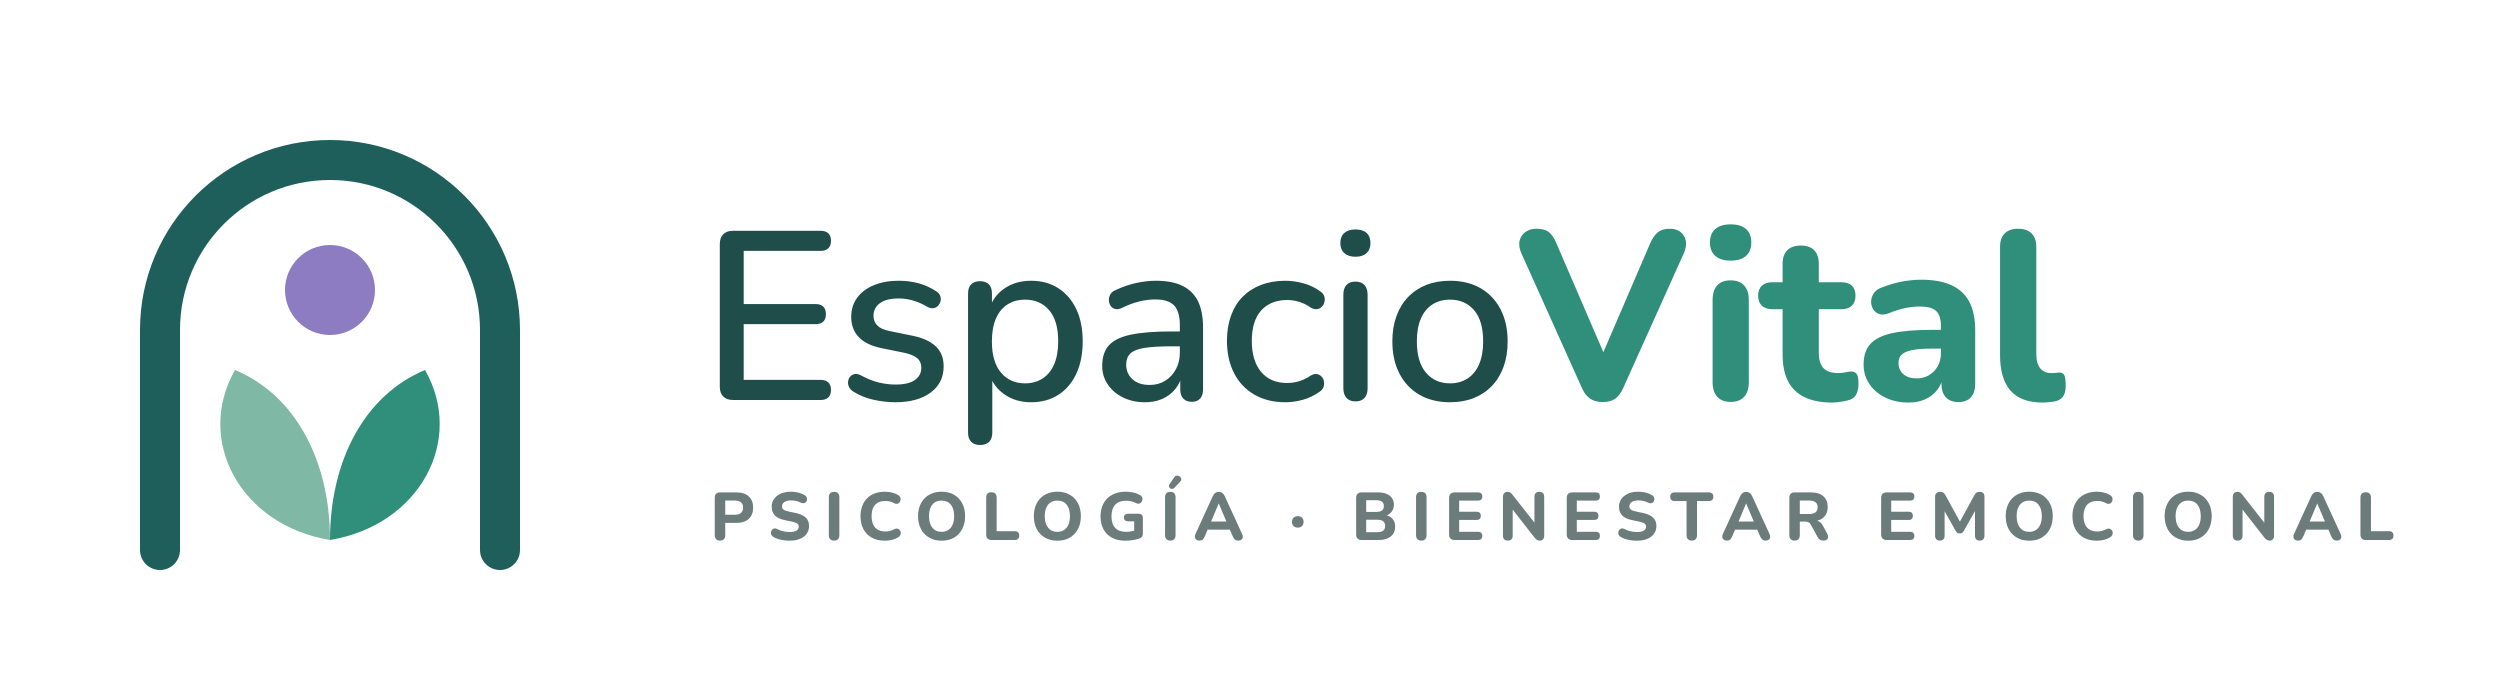
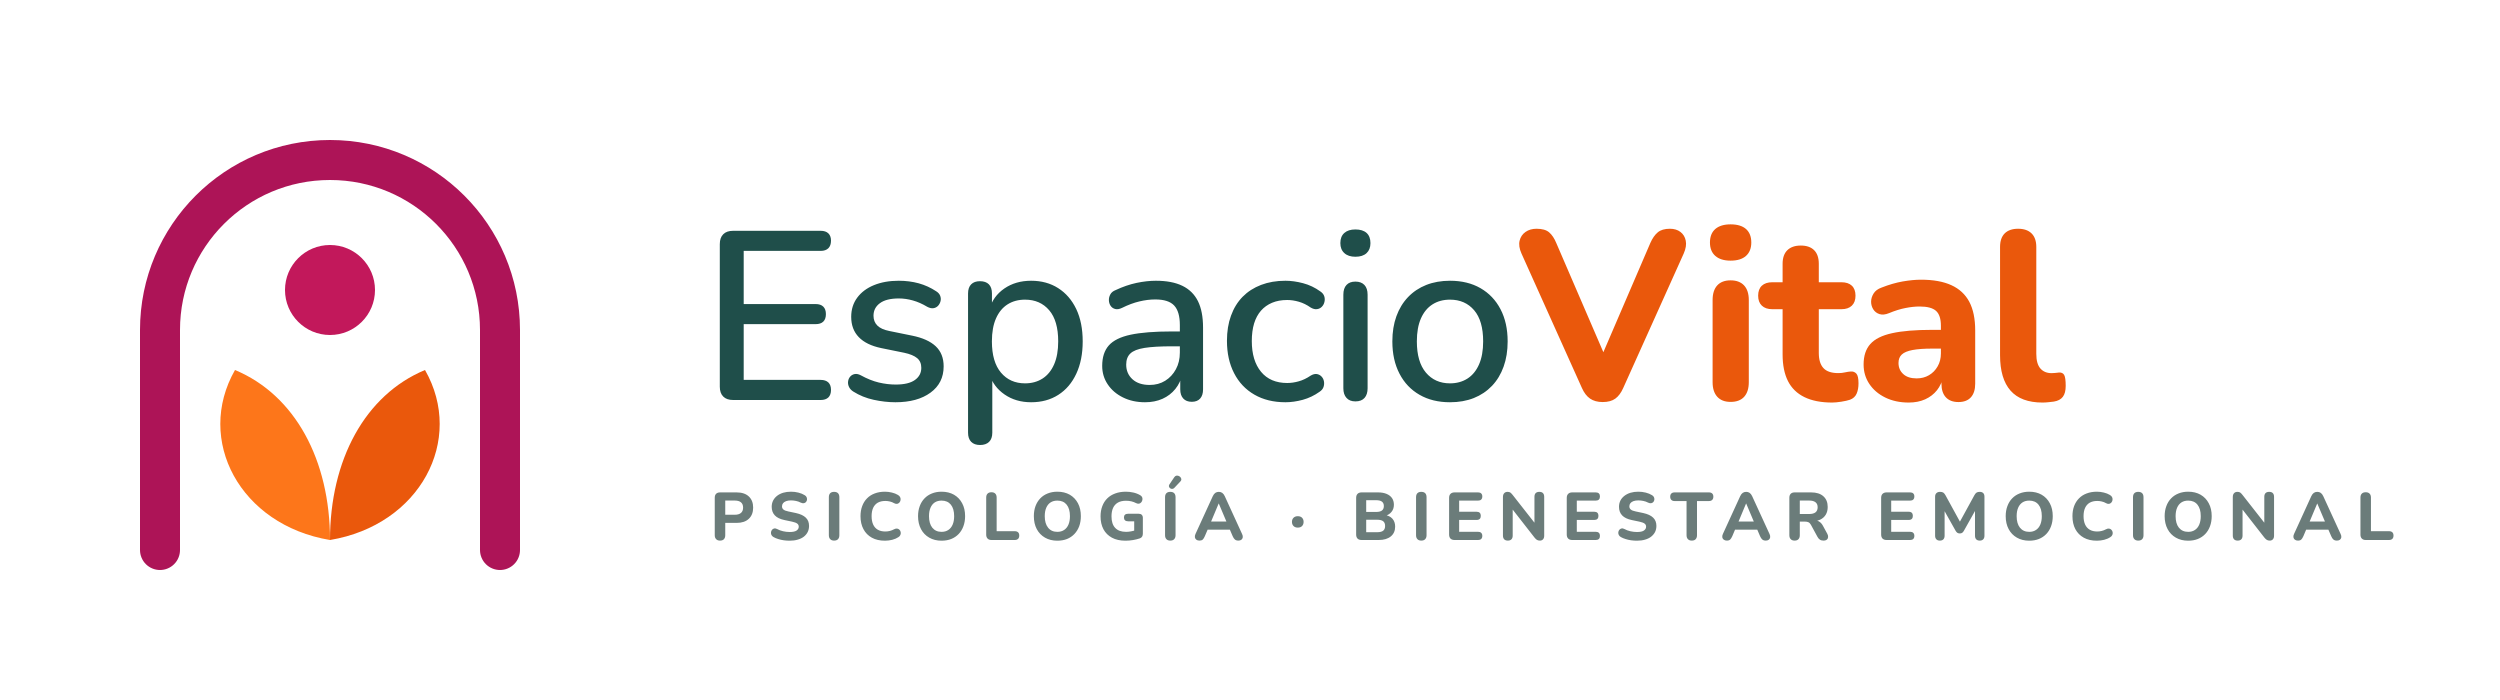
<svg xmlns="http://www.w3.org/2000/svg" viewBox="0 0 500 140" role="img" aria-label="EspacioVital, psicología y bienestar emocional">
  <g transform="translate(6 8)">
-     <path d="M26 102 V58 A34 34 0 0 1 94 58 V102" fill="none" stroke="#1F5F5B" stroke-width="8" stroke-linecap="round" />
-     <circle cx="60" cy="50" r="9" fill="#8E7CC3" />
-     <path d="M60 100 C42 97 33 80 41 66 C53 71 60 84 60 100 Z" fill="#7FB8A4" />
-     <path d="M60 100 C78 97 87 80 79 66 C67 71 60 84 60 100 Z" fill="#2F8F7A" />
+     <path d="M26 102 V58 A34 34 0 0 1 94 58 V102" fill="none" stroke="#ad1457" stroke-width="8" stroke-linecap="round" />
+     <circle cx="60" cy="50" r="9" fill="#c2185b" />
+     <path d="M60 100 C42 97 33 80 41 66 C53 71 60 84 60 100 Z" fill="#fd761a" />
+     <path d="M60 100 C78 97 87 80 79 66 C67 71 60 84 60 100 Z" fill="#ea580c" />
  </g>
  <path fill="#1F4E4A" d="M146.63 80Q145.33 80 144.65 79.31Q143.96 78.63 143.96 77.33V48.83Q143.96 47.53 144.65 46.85Q145.33 46.16 146.63 46.16H164.14Q165.13 46.16 165.67 46.67Q166.2 47.19 166.2 48.13Q166.2 49.12 165.67 49.65Q165.13 50.18 164.14 50.18H148.74V60.81H163.11Q164.14 60.81 164.66 61.33Q165.18 61.84 165.18 62.82Q165.18 63.81 164.66 64.32Q164.14 64.83 163.11 64.83H148.74V75.98H164.14Q165.13 75.98 165.67 76.49Q166.2 77 166.2 77.98Q166.2 78.97 165.67 79.49Q165.13 80 164.14 80Z M179.08 80.45Q176.98 80.45 174.74 79.96Q172.51 79.48 170.64 78.3Q170.03 77.9 169.79 77.36Q169.54 76.81 169.62 76.27Q169.69 75.72 170.04 75.32Q170.39 74.92 170.94 74.81Q171.49 74.71 172.14 75.05Q174.03 76.09 175.75 76.5Q177.47 76.91 179.16 76.91Q181.7 76.91 182.98 76Q184.26 75.09 184.26 73.57Q184.26 72.31 183.42 71.62Q182.58 70.92 180.83 70.55L176.26 69.62Q173.27 69 171.76 67.43Q170.24 65.86 170.24 63.37Q170.24 61.16 171.44 59.54Q172.64 57.91 174.79 57.03Q176.95 56.15 179.75 56.15Q181.86 56.15 183.74 56.66Q185.61 57.18 187.23 58.25Q187.82 58.61 188.03 59.14Q188.24 59.68 188.11 60.22Q187.98 60.76 187.61 61.16Q187.23 61.56 186.68 61.64Q186.13 61.72 185.45 61.36Q184 60.49 182.57 60.09Q181.14 59.69 179.77 59.69Q177.25 59.69 175.98 60.64Q174.7 61.58 174.7 63.15Q174.7 64.34 175.47 65.11Q176.24 65.88 177.87 66.2L182.43 67.13Q185.55 67.76 187.14 69.25Q188.73 70.75 188.73 73.27Q188.73 76.61 186.1 78.53Q183.48 80.45 179.08 80.45Z M196.02 89Q194.86 89 194.24 88.37Q193.61 87.74 193.61 86.54V58.7Q193.61 57.49 194.24 56.86Q194.86 56.24 195.99 56.24Q197.15 56.24 197.77 56.86Q198.39 57.49 198.39 58.7V62.88L197.87 61.86Q198.61 59.26 200.87 57.7Q203.13 56.15 206.22 56.15Q209.32 56.15 211.64 57.63Q213.96 59.11 215.25 61.81Q216.54 64.52 216.54 68.28Q216.54 72 215.26 74.74Q213.98 77.49 211.66 78.97Q209.35 80.45 206.22 80.45Q203.17 80.45 200.92 78.9Q198.68 77.36 197.9 74.84H198.46V86.54Q198.46 87.74 197.82 88.37Q197.18 89 196.02 89ZM205.01 76.67Q207.01 76.67 208.51 75.71Q210 74.75 210.82 72.88Q211.64 71.01 211.64 68.28Q211.64 64.16 209.84 62.05Q208.03 59.93 205.01 59.93Q203.01 59.93 201.52 60.87Q200.02 61.82 199.2 63.68Q198.38 65.54 198.38 68.28Q198.38 72.37 200.19 74.52Q202 76.67 205.01 76.67Z M229 80.45Q226.54 80.45 224.6 79.49Q222.65 78.53 221.55 76.88Q220.44 75.24 220.44 73.18Q220.44 70.59 221.76 69.09Q223.09 67.59 226.13 66.94Q229.18 66.29 234.36 66.29H236.64V69.26H234.42Q230.93 69.26 228.91 69.58Q226.9 69.9 226.07 70.7Q225.24 71.49 225.24 72.92Q225.24 74.71 226.49 75.85Q227.74 76.99 229.93 76.99Q231.69 76.99 233.04 76.15Q234.39 75.31 235.18 73.85Q235.97 72.4 235.97 70.52V65.02Q235.97 62.31 234.83 61.1Q233.69 59.89 231.06 59.89Q229.51 59.89 227.86 60.29Q226.21 60.68 224.4 61.58Q223.62 61.95 223.04 61.8Q222.45 61.65 222.12 61.16Q221.8 60.67 221.78 60.07Q221.75 59.47 222.06 58.89Q222.37 58.31 223.12 58.02Q225.25 57.02 227.31 56.58Q229.38 56.15 231.17 56.15Q234.39 56.15 236.47 57.16Q238.56 58.17 239.59 60.23Q240.61 62.29 240.61 65.53V77.87Q240.61 79.06 240.03 79.71Q239.45 80.36 238.36 80.36Q237.26 80.36 236.66 79.71Q236.05 79.06 236.05 77.87V74.77H236.48Q236.1 76.52 235.07 77.79Q234.04 79.07 232.5 79.76Q230.96 80.45 229 80.45Z M257.09 80.45Q253.51 80.45 250.88 78.93Q248.24 77.41 246.82 74.64Q245.39 71.87 245.39 68.16Q245.39 65.35 246.2 63.14Q247 60.92 248.52 59.36Q250.05 57.81 252.22 56.98Q254.39 56.15 257.09 56.15Q258.75 56.15 260.61 56.64Q262.47 57.13 264.06 58.28Q264.67 58.69 264.85 59.25Q265.03 59.81 264.89 60.38Q264.76 60.96 264.36 61.36Q263.97 61.76 263.39 61.83Q262.82 61.91 262.14 61.51Q260.99 60.7 259.78 60.35Q258.57 60 257.45 60Q255.73 60 254.42 60.55Q253.11 61.1 252.2 62.13Q251.29 63.17 250.82 64.69Q250.36 66.22 250.36 68.21Q250.36 72.12 252.21 74.36Q254.06 76.6 257.45 76.6Q258.57 76.6 259.76 76.26Q260.95 75.93 262.14 75.12Q262.82 74.72 263.38 74.81Q263.93 74.91 264.31 75.31Q264.69 75.71 264.79 76.28Q264.89 76.85 264.7 77.41Q264.5 77.97 263.92 78.35Q262.37 79.46 260.56 79.96Q258.75 80.45 257.09 80.45Z M271.08 80.28Q269.92 80.28 269.3 79.58Q268.67 78.89 268.67 77.65V58.94Q268.67 57.66 269.3 56.99Q269.92 56.32 271.08 56.32Q272.24 56.32 272.88 56.99Q273.52 57.66 273.52 58.94V77.65Q273.52 78.89 272.91 79.58Q272.29 80.28 271.08 80.28ZM271.08 51.35Q269.66 51.35 268.87 50.62Q268.07 49.9 268.07 48.62Q268.07 47.29 268.87 46.59Q269.66 45.89 271.08 45.89Q272.54 45.89 273.32 46.59Q274.09 47.29 274.09 48.62Q274.09 49.9 273.32 50.62Q272.54 51.35 271.08 51.35Z M290 80.45Q286.49 80.45 283.91 78.96Q281.32 77.48 279.9 74.74Q278.47 72 278.47 68.28Q278.47 65.48 279.28 63.25Q280.08 61.03 281.6 59.43Q283.13 57.83 285.25 56.99Q287.38 56.15 290 56.15Q293.51 56.15 296.09 57.63Q298.68 59.12 300.1 61.84Q301.53 64.57 301.53 68.28Q301.53 71.09 300.72 73.33Q299.92 75.57 298.4 77.17Q296.87 78.77 294.76 79.61Q292.64 80.45 290 80.45ZM290 76.67Q292 76.67 293.5 75.71Q294.99 74.75 295.81 72.88Q296.63 71.01 296.63 68.28Q296.63 64.16 294.83 62.05Q293.02 59.93 290 59.93Q288 59.93 286.51 60.87Q285.01 61.82 284.19 63.68Q283.37 65.54 283.37 68.28Q283.37 72.37 285.18 74.52Q286.99 76.67 290 76.67Z" />
-   <path fill="#2F8F7A" d="M320.54 80.41Q319.01 80.41 318.01 79.72Q317.02 79.03 316.39 77.61L304.3 50.71Q303.65 49.26 303.92 48.14Q304.19 47.03 305.1 46.39Q306.01 45.75 307.31 45.75Q308.99 45.75 309.83 46.47Q310.68 47.2 311.27 48.64L321.86 73.19H319.49L330.07 48.59Q330.69 47.19 331.55 46.47Q332.41 45.75 333.98 45.75Q335.25 45.75 336.09 46.39Q336.93 47.03 337.15 48.14Q337.38 49.26 336.74 50.71L324.64 77.61Q324.01 79.03 323.07 79.72Q322.13 80.41 320.54 80.41Z M346.12 80.38Q344.38 80.38 343.45 79.35Q342.52 78.32 342.52 76.44V60.01Q342.52 58.1 343.45 57.08Q344.38 56.07 346.12 56.07Q347.86 56.07 348.81 57.08Q349.76 58.1 349.76 60.01V76.44Q349.76 78.32 348.84 79.35Q347.91 80.38 346.12 80.38ZM346.12 52.13Q344.14 52.13 343.06 51.18Q341.99 50.23 341.99 48.5Q341.99 46.74 343.06 45.8Q344.14 44.87 346.12 44.87Q348.14 44.87 349.2 45.8Q350.26 46.74 350.26 48.5Q350.26 50.23 349.2 51.18Q348.14 52.13 346.12 52.13Z M366.44 80.51Q363.1 80.51 360.88 79.42Q358.67 78.34 357.59 76.21Q356.52 74.08 356.52 70.89V61.84H354.46Q353.11 61.84 352.37 61.13Q351.63 60.43 351.63 59.14Q351.63 57.83 352.37 57.14Q353.11 56.45 354.46 56.45H356.52V52.76Q356.52 50.97 357.47 50.04Q358.42 49.11 360.16 49.11Q361.9 49.11 362.83 50.04Q363.76 50.97 363.76 52.76V56.45H368.28Q369.64 56.45 370.37 57.14Q371.1 57.83 371.1 59.14Q371.1 60.43 370.37 61.13Q369.64 61.84 368.28 61.84H363.76V70.58Q363.76 72.62 364.69 73.62Q365.61 74.62 367.66 74.62Q368.4 74.62 369.02 74.47Q369.65 74.33 370.16 74.3Q370.82 74.25 371.26 74.71Q371.7 75.17 371.7 76.67Q371.7 77.86 371.33 78.72Q370.95 79.59 369.99 79.95Q369.33 80.17 368.26 80.34Q367.18 80.51 366.44 80.51Z M381.74 80.51Q379.11 80.51 377.06 79.51Q375.02 78.51 373.87 76.79Q372.72 75.08 372.72 72.9Q372.72 70.31 374.06 68.81Q375.4 67.3 378.41 66.64Q381.42 65.97 386.44 65.97H388.96V69.72H386.45Q384.02 69.72 382.52 70Q381.02 70.28 380.36 70.9Q379.7 71.52 379.7 72.59Q379.7 73.95 380.65 74.81Q381.59 75.68 383.33 75.68Q384.72 75.68 385.8 75.04Q386.89 74.4 387.53 73.27Q388.18 72.15 388.18 70.68V65.15Q388.18 63.06 387.21 62.18Q386.24 61.3 383.91 61.3Q382.63 61.3 381.11 61.6Q379.59 61.89 377.8 62.63Q376.71 63.08 375.9 62.82Q375.09 62.56 374.65 61.86Q374.22 61.17 374.22 60.33Q374.23 59.49 374.72 58.7Q375.21 57.91 376.3 57.52Q378.54 56.64 380.54 56.29Q382.55 55.94 384.2 55.94Q387.89 55.94 390.28 57.04Q392.67 58.13 393.86 60.36Q395.04 62.6 395.04 66.09V76.73Q395.04 78.51 394.18 79.46Q393.32 80.41 391.69 80.41Q390.06 80.41 389.17 79.46Q388.29 78.51 388.29 76.73V74.95L388.63 75.26Q388.33 76.87 387.4 78.04Q386.47 79.21 385.04 79.86Q383.6 80.51 381.74 80.51Z M408.51 80.51Q404.21 80.51 402.11 78.13Q400.01 75.75 400.01 71.05V49.4Q400.01 47.61 400.94 46.68Q401.88 45.75 403.62 45.75Q405.36 45.75 406.31 46.68Q407.26 47.61 407.26 49.4V70.78Q407.26 72.76 408.08 73.7Q408.9 74.63 410.31 74.63Q410.68 74.63 411.03 74.59Q411.39 74.54 411.75 74.51Q412.51 74.44 412.83 74.98Q413.14 75.52 413.14 77.18Q413.14 78.61 412.57 79.36Q412 80.12 410.76 80.32Q410.33 80.37 409.7 80.44Q409.08 80.51 408.51 80.51Z" />
+   <path fill="#ea580c" d="M320.54 80.41Q319.01 80.41 318.01 79.72Q317.02 79.03 316.39 77.61L304.3 50.71Q303.65 49.26 303.92 48.14Q304.19 47.03 305.1 46.39Q306.01 45.75 307.31 45.75Q308.99 45.75 309.83 46.47Q310.68 47.2 311.27 48.64L321.86 73.19H319.49L330.07 48.59Q330.69 47.19 331.55 46.47Q332.41 45.75 333.98 45.75Q335.25 45.75 336.09 46.39Q336.93 47.03 337.15 48.14Q337.38 49.26 336.74 50.71L324.64 77.61Q324.01 79.03 323.07 79.72Q322.13 80.41 320.54 80.41Z M346.12 80.38Q344.38 80.38 343.45 79.35Q342.52 78.32 342.52 76.44V60.01Q342.52 58.1 343.45 57.08Q344.38 56.07 346.12 56.07Q347.86 56.07 348.81 57.08Q349.76 58.1 349.76 60.01V76.44Q349.76 78.32 348.84 79.35Q347.91 80.38 346.12 80.38ZM346.12 52.13Q344.14 52.13 343.06 51.18Q341.99 50.23 341.99 48.5Q341.99 46.74 343.06 45.8Q344.14 44.87 346.12 44.87Q348.14 44.87 349.2 45.8Q350.26 46.74 350.26 48.5Q350.26 50.23 349.2 51.18Q348.14 52.13 346.12 52.13Z M366.44 80.51Q363.1 80.51 360.88 79.42Q358.67 78.34 357.59 76.21Q356.52 74.08 356.52 70.89V61.84H354.46Q353.11 61.84 352.37 61.13Q351.63 60.43 351.63 59.14Q351.63 57.83 352.37 57.14Q353.11 56.45 354.46 56.45H356.52V52.76Q356.52 50.97 357.47 50.04Q358.42 49.11 360.16 49.11Q361.9 49.11 362.83 50.04Q363.76 50.97 363.76 52.76V56.45H368.28Q369.64 56.45 370.37 57.14Q371.1 57.83 371.1 59.14Q371.1 60.43 370.37 61.13Q369.64 61.84 368.28 61.84H363.76V70.58Q363.76 72.62 364.69 73.62Q365.61 74.62 367.66 74.62Q368.4 74.62 369.02 74.47Q369.65 74.33 370.16 74.3Q370.82 74.25 371.26 74.71Q371.7 75.17 371.7 76.67Q371.7 77.86 371.33 78.72Q370.95 79.59 369.99 79.95Q369.33 80.17 368.26 80.34Q367.18 80.51 366.44 80.51Z M381.74 80.51Q379.11 80.51 377.06 79.51Q375.02 78.51 373.87 76.79Q372.72 75.08 372.72 72.9Q372.72 70.31 374.06 68.81Q375.4 67.3 378.41 66.64Q381.42 65.97 386.44 65.97H388.96V69.72H386.45Q384.02 69.72 382.52 70Q381.02 70.28 380.36 70.9Q379.7 71.52 379.7 72.59Q379.7 73.95 380.65 74.81Q381.59 75.68 383.33 75.68Q384.72 75.68 385.8 75.04Q386.89 74.4 387.53 73.27Q388.18 72.15 388.18 70.68V65.15Q388.18 63.06 387.21 62.18Q386.24 61.3 383.91 61.3Q382.63 61.3 381.11 61.6Q379.59 61.89 377.8 62.63Q376.71 63.08 375.9 62.82Q375.09 62.56 374.65 61.86Q374.22 61.17 374.22 60.33Q374.23 59.49 374.72 58.7Q375.21 57.91 376.3 57.52Q378.54 56.64 380.54 56.29Q382.55 55.94 384.2 55.94Q387.89 55.94 390.28 57.04Q392.67 58.13 393.86 60.36Q395.04 62.6 395.04 66.09V76.73Q395.04 78.51 394.18 79.46Q393.32 80.41 391.69 80.41Q390.06 80.41 389.17 79.46Q388.29 78.51 388.29 76.73V74.95L388.63 75.26Q388.33 76.87 387.4 78.04Q386.47 79.21 385.04 79.86Q383.6 80.51 381.74 80.51Z M408.51 80.51Q404.21 80.51 402.11 78.13Q400.01 75.75 400.01 71.05V49.4Q400.01 47.61 400.94 46.68Q401.88 45.75 403.62 45.75Q405.36 45.75 406.31 46.68Q407.26 47.61 407.26 49.4V70.78Q407.26 72.76 408.08 73.7Q408.9 74.63 410.31 74.63Q410.68 74.63 411.03 74.59Q411.39 74.54 411.75 74.51Q412.51 74.44 412.83 74.98Q413.14 75.52 413.14 77.18Q413.14 78.61 412.57 79.36Q412 80.12 410.76 80.32Q410.33 80.37 409.7 80.44Q409.08 80.51 408.51 80.51Z" />
  <path fill="#6B7C7A" d="M144 108.12Q143.5 108.12 143.23 107.83Q142.95 107.55 142.95 107.04V99.55Q142.95 99.03 143.23 98.75Q143.51 98.48 144.02 98.48H147.31Q148.9 98.48 149.76 99.29Q150.63 100.1 150.63 101.52Q150.63 102.95 149.76 103.76Q148.9 104.58 147.31 104.58H145.05V107.04Q145.05 107.55 144.79 107.83Q144.53 108.12 144 108.12ZM145.05 102.95H146.95Q147.77 102.95 148.19 102.59Q148.62 102.23 148.62 101.52Q148.62 100.82 148.19 100.46Q147.77 100.11 146.95 100.11H145.05Z M157.93 108.14Q157.36 108.14 156.77 108.06Q156.18 107.98 155.65 107.81Q155.12 107.65 154.7 107.41Q154.4 107.24 154.28 106.98Q154.16 106.72 154.2 106.45Q154.23 106.18 154.4 105.97Q154.56 105.76 154.82 105.7Q155.09 105.63 155.41 105.8Q155.96 106.1 156.62 106.25Q157.27 106.4 157.93 106.4Q158.9 106.4 159.33 106.1Q159.75 105.8 159.75 105.34Q159.75 104.95 159.45 104.72Q159.15 104.49 158.41 104.33L156.89 104.01Q155.6 103.74 154.97 103.08Q154.34 102.42 154.34 101.36Q154.34 100.68 154.62 100.12Q154.9 99.57 155.41 99.17Q155.92 98.77 156.63 98.55Q157.34 98.34 158.2 98.34Q158.96 98.34 159.68 98.52Q160.41 98.7 160.96 99.05Q161.23 99.21 161.33 99.46Q161.43 99.71 161.4 99.96Q161.36 100.21 161.2 100.4Q161.04 100.59 160.77 100.64Q160.51 100.69 160.16 100.53Q159.71 100.29 159.21 100.19Q158.71 100.08 158.18 100.08Q157.62 100.08 157.22 100.23Q156.82 100.38 156.61 100.64Q156.4 100.91 156.4 101.27Q156.4 101.66 156.68 101.9Q156.96 102.15 157.67 102.29L159.19 102.61Q160.51 102.9 161.16 103.53Q161.81 104.15 161.81 105.18Q161.81 105.85 161.54 106.4Q161.27 106.94 160.76 107.34Q160.25 107.73 159.53 107.93Q158.82 108.14 157.93 108.14Z M166.82 108.12Q166.32 108.12 166.04 107.83Q165.77 107.55 165.77 107.04V99.44Q165.77 98.92 166.04 98.64Q166.32 98.37 166.82 98.37Q167.33 98.37 167.6 98.64Q167.87 98.92 167.87 99.44V107.04Q167.87 107.55 167.61 107.83Q167.34 108.12 166.82 108.12Z M177 108.14Q175.46 108.14 174.37 107.54Q173.27 106.93 172.69 105.83Q172.1 104.73 172.1 103.23Q172.1 102.12 172.44 101.22Q172.77 100.32 173.4 99.68Q174.03 99.03 174.94 98.69Q175.85 98.34 177 98.34Q177.68 98.34 178.37 98.51Q179.06 98.67 179.59 98.99Q179.92 99.18 180.04 99.46Q180.16 99.74 180.11 100.02Q180.06 100.3 179.88 100.51Q179.7 100.71 179.43 100.77Q179.16 100.82 178.83 100.64Q178.42 100.4 177.98 100.3Q177.53 100.19 177.07 100.19Q176.17 100.19 175.55 100.54Q174.94 100.9 174.63 101.57Q174.32 102.25 174.32 103.23Q174.32 104.21 174.63 104.9Q174.94 105.58 175.55 105.94Q176.17 106.3 177.07 106.3Q177.5 106.3 177.96 106.19Q178.41 106.08 178.83 105.85Q179.17 105.67 179.45 105.72Q179.73 105.77 179.91 105.97Q180.09 106.16 180.14 106.44Q180.19 106.71 180.08 106.98Q179.98 107.25 179.68 107.43Q179.17 107.77 178.45 107.96Q177.72 108.14 177 108.14Z M188.31 108.14Q186.91 108.14 185.85 107.53Q184.78 106.92 184.2 105.82Q183.61 104.71 183.61 103.23Q183.61 102.12 183.95 101.22Q184.28 100.32 184.9 99.68Q185.52 99.03 186.39 98.69Q187.25 98.34 188.31 98.34Q189.73 98.34 190.79 98.94Q191.85 99.55 192.43 100.65Q193.02 101.74 193.02 103.23Q193.02 104.34 192.68 105.25Q192.35 106.15 191.73 106.8Q191.11 107.45 190.24 107.8Q189.38 108.14 188.31 108.14ZM188.31 106.37Q189.11 106.37 189.67 105.99Q190.23 105.62 190.53 104.92Q190.83 104.21 190.83 103.23Q190.83 101.75 190.17 100.93Q189.51 100.12 188.31 100.12Q187.53 100.12 186.96 100.48Q186.4 100.85 186.1 101.55Q185.8 102.24 185.8 103.23Q185.8 104.71 186.46 105.54Q187.13 106.37 188.31 106.37Z M198.3 108Q197.79 108 197.52 107.72Q197.24 107.43 197.24 106.93V99.52Q197.24 99 197.51 98.73Q197.78 98.45 198.29 98.45Q198.8 98.45 199.06 98.73Q199.33 99 199.33 99.52V106.24H202.95Q203.38 106.24 203.62 106.46Q203.85 106.69 203.85 107.11Q203.85 107.54 203.62 107.77Q203.38 108 202.95 108Z M211.47 108.14Q210.06 108.14 209 107.53Q207.94 106.92 207.35 105.82Q206.77 104.71 206.77 103.23Q206.77 102.12 207.1 101.22Q207.44 100.32 208.05 99.68Q208.67 99.03 209.54 98.69Q210.41 98.34 211.47 98.34Q212.89 98.34 213.95 98.94Q215 99.55 215.59 100.65Q216.17 101.74 216.17 103.23Q216.17 104.34 215.84 105.25Q215.5 106.15 214.88 106.8Q214.26 107.45 213.4 107.8Q212.53 108.14 211.47 108.14ZM211.47 106.37Q212.27 106.37 212.83 105.99Q213.39 105.62 213.69 104.92Q213.99 104.21 213.99 103.23Q213.99 101.75 213.33 100.93Q212.67 100.12 211.47 100.12Q210.69 100.12 210.12 100.48Q209.55 100.85 209.25 101.55Q208.95 102.24 208.95 103.23Q208.95 104.71 209.62 105.54Q210.28 106.37 211.47 106.37Z M225.11 108.14Q223.5 108.14 222.39 107.54Q221.28 106.94 220.69 105.85Q220.11 104.75 220.11 103.27Q220.11 102.14 220.46 101.23Q220.8 100.32 221.45 99.68Q222.11 99.03 223.05 98.69Q223.99 98.34 225.18 98.34Q225.9 98.34 226.63 98.5Q227.36 98.65 228.04 99.04Q228.32 99.2 228.43 99.45Q228.53 99.7 228.48 99.97Q228.43 100.25 228.26 100.45Q228.09 100.66 227.83 100.73Q227.56 100.79 227.23 100.63Q226.78 100.39 226.28 100.27Q225.78 100.15 225.19 100.15Q224.24 100.15 223.59 100.51Q222.94 100.88 222.62 101.57Q222.3 102.27 222.3 103.27Q222.3 104.8 223.04 105.58Q223.78 106.37 225.22 106.37Q225.7 106.37 226.21 106.27Q226.73 106.18 227.23 106L226.84 106.86V104.26H225.62Q225.22 104.26 225 104.06Q224.79 103.86 224.79 103.5Q224.79 103.13 225 102.94Q225.22 102.75 225.62 102.75H227.73Q228.14 102.75 228.35 102.96Q228.57 103.18 228.57 103.58V106.72Q228.57 107.07 228.43 107.31Q228.29 107.55 227.98 107.67Q227.36 107.88 226.61 108.01Q225.85 108.14 225.11 108.14Z M234.06 108.12Q233.55 108.12 233.28 107.83Q233.01 107.55 233.01 107.04V99.44Q233.01 98.92 233.28 98.64Q233.55 98.37 234.06 98.37Q234.57 98.37 234.84 98.64Q235.11 98.92 235.11 99.44V107.04Q235.11 107.55 234.84 107.83Q234.58 108.12 234.06 108.12ZM234.86 97.58Q234.67 97.78 234.44 97.78Q234.21 97.79 234.03 97.65Q233.85 97.52 233.79 97.31Q233.74 97.11 233.88 96.89L234.85 95.45Q235.02 95.2 235.25 95.14Q235.49 95.09 235.72 95.18Q235.95 95.27 236.1 95.45Q236.25 95.64 236.27 95.86Q236.28 96.08 236.07 96.3Z M239.89 108.12Q239.51 108.12 239.27 107.94Q239.04 107.77 238.98 107.47Q238.93 107.18 239.09 106.81L242.56 99.23Q242.77 98.78 243.07 98.57Q243.37 98.37 243.76 98.37Q244.14 98.37 244.44 98.57Q244.74 98.78 244.95 99.23L248.42 106.81Q248.6 107.18 248.55 107.48Q248.5 107.78 248.27 107.95Q248.04 108.12 247.68 108.12Q247.23 108.12 246.98 107.9Q246.73 107.69 246.53 107.23L245.73 105.36L246.56 105.93H240.93L241.77 105.36L240.97 107.23Q240.77 107.7 240.55 107.91Q240.32 108.12 239.89 108.12ZM243.73 100.71 242 104.83 241.63 104.3H245.86L245.5 104.83L243.76 100.71Z M259.56 105.52Q259.02 105.52 258.71 105.21Q258.39 104.89 258.39 104.37Q258.39 103.87 258.71 103.55Q259.02 103.24 259.56 103.24Q260.11 103.24 260.41 103.55Q260.72 103.87 260.72 104.37Q260.72 104.89 260.41 105.21Q260.11 105.52 259.56 105.52Z M272.33 108Q271.79 108 271.51 107.72Q271.23 107.43 271.23 106.9V99.58Q271.23 99.05 271.51 98.77Q271.79 98.48 272.33 98.48H275.6Q276.61 98.48 277.32 98.78Q278.03 99.08 278.41 99.63Q278.78 100.19 278.78 100.95Q278.78 101.8 278.29 102.39Q277.8 102.99 276.96 103.19V102.98Q277.95 103.15 278.49 103.75Q279.03 104.36 279.03 105.32Q279.03 106.58 278.15 107.29Q277.28 108 275.74 108ZM273.24 106.44H275.46Q276.27 106.44 276.65 106.13Q277.02 105.82 277.02 105.2Q277.02 104.56 276.65 104.26Q276.27 103.95 275.46 103.95H273.24ZM273.24 102.39H275.22Q276.01 102.39 276.39 102.1Q276.77 101.81 276.77 101.21Q276.77 100.62 276.39 100.33Q276.01 100.04 275.22 100.04H273.24Z M284.26 108.12Q283.75 108.12 283.48 107.83Q283.21 107.55 283.21 107.04V99.44Q283.21 98.92 283.48 98.64Q283.75 98.37 284.26 98.37Q284.77 98.37 285.04 98.64Q285.31 98.92 285.31 99.44V107.04Q285.31 107.55 285.04 107.83Q284.78 108.12 284.26 108.12Z M290.92 108Q290.39 108 290.1 107.72Q289.82 107.43 289.82 106.9V99.58Q289.82 99.05 290.1 98.77Q290.39 98.48 290.92 98.48H295.63Q296.03 98.48 296.24 98.69Q296.46 98.9 296.46 99.29Q296.46 99.69 296.24 99.91Q296.03 100.12 295.63 100.12H291.83V102.35H295.32Q295.74 102.35 295.95 102.56Q296.16 102.77 296.16 103.17Q296.16 103.57 295.95 103.78Q295.74 103.99 295.32 103.99H291.83V106.36H295.63Q296.03 106.36 296.24 106.57Q296.46 106.78 296.46 107.18Q296.46 107.58 296.24 107.79Q296.03 108 295.63 108Z M301.57 108.12Q301.09 108.12 300.84 107.86Q300.59 107.6 300.59 107.11V99.41Q300.59 98.9 300.84 98.64Q301.09 98.37 301.5 98.37Q301.87 98.37 302.07 98.51Q302.26 98.65 302.52 98.97L307.26 105.01H306.89V99.36Q306.89 98.88 307.14 98.62Q307.39 98.37 307.87 98.37Q308.35 98.37 308.59 98.62Q308.84 98.88 308.84 99.36V107.15Q308.84 107.6 308.61 107.86Q308.38 108.12 307.99 108.12Q307.61 108.12 307.38 107.97Q307.16 107.83 306.9 107.51L302.18 101.46H302.54V107.11Q302.54 107.6 302.29 107.86Q302.04 108.12 301.57 108.12Z M314.45 108Q313.92 108 313.64 107.72Q313.35 107.43 313.35 106.9V99.58Q313.35 99.05 313.64 98.77Q313.92 98.48 314.45 98.48H319.16Q319.56 98.48 319.78 98.69Q319.99 98.9 319.99 99.29Q319.99 99.69 319.78 99.91Q319.56 100.12 319.16 100.12H315.36V102.35H318.86Q319.27 102.35 319.48 102.56Q319.69 102.77 319.69 103.17Q319.69 103.57 319.48 103.78Q319.27 103.99 318.86 103.99H315.36V106.36H319.16Q319.56 106.36 319.78 106.57Q319.99 106.78 319.99 107.18Q319.99 107.58 319.78 107.79Q319.56 108 319.16 108Z M327.39 108.14Q326.82 108.14 326.23 108.06Q325.64 107.98 325.12 107.81Q324.59 107.65 324.17 107.41Q323.87 107.24 323.75 106.98Q323.63 106.72 323.66 106.45Q323.7 106.18 323.86 105.97Q324.03 105.76 324.29 105.7Q324.55 105.63 324.87 105.8Q325.43 106.1 326.08 106.25Q326.74 106.4 327.39 106.4Q328.37 106.4 328.79 106.1Q329.22 105.8 329.22 105.34Q329.22 104.95 328.92 104.72Q328.62 104.49 327.88 104.33L326.35 104.01Q325.06 103.74 324.43 103.08Q323.8 102.42 323.8 101.36Q323.8 100.68 324.08 100.12Q324.36 99.57 324.88 99.17Q325.39 98.77 326.1 98.55Q326.81 98.34 327.67 98.34Q328.42 98.34 329.15 98.52Q329.87 98.7 330.43 99.05Q330.69 99.21 330.8 99.46Q330.9 99.71 330.87 99.96Q330.83 100.21 330.67 100.4Q330.5 100.59 330.24 100.64Q329.98 100.69 329.63 100.53Q329.18 100.29 328.68 100.19Q328.18 100.08 327.65 100.08Q327.08 100.08 326.68 100.23Q326.29 100.38 326.08 100.64Q325.87 100.91 325.87 101.27Q325.87 101.66 326.15 101.9Q326.43 102.15 327.14 102.29L328.66 102.61Q329.98 102.9 330.63 103.53Q331.28 104.15 331.28 105.18Q331.28 105.85 331.01 106.4Q330.73 106.94 330.22 107.34Q329.71 107.73 329 107.93Q328.29 108.14 327.39 108.14Z M338.36 108.12Q337.85 108.12 337.58 107.83Q337.31 107.55 337.31 107.04V100.21H334.92Q334.5 100.21 334.27 99.98Q334.04 99.75 334.04 99.34Q334.04 98.92 334.27 98.7Q334.5 98.48 334.92 98.48H341.78Q342.21 98.48 342.44 98.7Q342.67 98.92 342.67 99.34Q342.67 99.75 342.44 99.98Q342.21 100.21 341.78 100.21H339.4V107.04Q339.4 107.55 339.14 107.83Q338.88 108.12 338.36 108.12Z M345.37 108.12Q345 108.12 344.76 107.94Q344.52 107.77 344.46 107.47Q344.41 107.18 344.57 106.81L348.04 99.23Q348.25 98.78 348.55 98.57Q348.85 98.37 349.24 98.37Q349.62 98.37 349.92 98.57Q350.22 98.78 350.43 99.23L353.91 106.81Q354.08 107.18 354.03 107.48Q353.98 107.78 353.75 107.95Q353.52 108.12 353.16 108.12Q352.71 108.12 352.46 107.9Q352.21 107.69 352.01 107.23L351.21 105.36L352.05 105.93H346.41L347.25 105.36L346.46 107.23Q346.25 107.7 346.03 107.91Q345.81 108.12 345.37 108.12ZM349.21 100.71 347.49 104.83 347.12 104.3H351.34L350.98 104.83L349.24 100.71Z M358.92 108.12Q358.41 108.12 358.14 107.83Q357.87 107.55 357.87 107.04V99.55Q357.87 99.03 358.15 98.75Q358.42 98.48 358.93 98.48H362.22Q363.81 98.48 364.67 99.25Q365.54 100.02 365.54 101.39Q365.54 102.29 365.15 102.94Q364.76 103.59 364.02 103.94Q363.28 104.28 362.22 104.28L362.33 104.06H362.88Q363.44 104.06 363.87 104.34Q364.3 104.61 364.6 105.18L365.45 106.74Q365.64 107.07 365.62 107.39Q365.61 107.71 365.38 107.91Q365.15 108.12 364.7 108.12Q364.26 108.12 363.98 107.93Q363.7 107.75 363.49 107.36L362.19 104.97Q361.98 104.59 361.69 104.45Q361.4 104.32 360.98 104.32H359.96V107.04Q359.96 107.55 359.7 107.83Q359.44 108.12 358.92 108.12ZM359.96 102.8H361.85Q362.67 102.8 363.1 102.47Q363.53 102.13 363.53 101.45Q363.53 100.78 363.1 100.45Q362.67 100.11 361.85 100.11H359.96Z M377.33 108Q376.8 108 376.51 107.72Q376.23 107.43 376.23 106.9V99.58Q376.23 99.05 376.51 98.77Q376.8 98.48 377.33 98.48H382.04Q382.44 98.48 382.65 98.69Q382.87 98.9 382.87 99.29Q382.87 99.69 382.65 99.91Q382.44 100.12 382.04 100.12H378.24V102.35H381.73Q382.15 102.35 382.36 102.56Q382.57 102.77 382.57 103.17Q382.57 103.57 382.36 103.78Q382.15 103.99 381.73 103.99H378.24V106.36H382.04Q382.44 106.36 382.65 106.57Q382.87 106.78 382.87 107.18Q382.87 107.58 382.65 107.79Q382.44 108 382.04 108Z M387.97 108.12Q387.51 108.12 387.27 107.86Q387.02 107.6 387.02 107.15V99.34Q387.02 98.87 387.29 98.62Q387.55 98.37 388.02 98.37Q388.42 98.37 388.66 98.52Q388.89 98.68 389.09 99.04L392.21 104.74H391.76L394.88 99.04Q395.07 98.68 395.31 98.52Q395.54 98.37 395.94 98.37Q396.4 98.37 396.65 98.62Q396.89 98.87 396.89 99.34V107.15Q396.89 107.6 396.65 107.86Q396.41 108.12 395.95 108.12Q395.49 108.12 395.24 107.86Q395 107.6 395 107.15V101.68H395.29L392.77 106.17Q392.62 106.43 392.44 106.56Q392.26 106.69 391.96 106.69Q391.66 106.69 391.47 106.56Q391.28 106.43 391.13 106.17L388.6 101.67H388.92V107.15Q388.92 107.6 388.68 107.86Q388.44 108.12 387.97 108.12Z M405.85 108.14Q404.44 108.14 403.38 107.53Q402.31 106.92 401.73 105.82Q401.14 104.71 401.14 103.23Q401.14 102.12 401.48 101.22Q401.81 100.32 402.43 99.68Q403.05 99.03 403.92 98.69Q404.79 98.34 405.85 98.34Q407.27 98.34 408.32 98.94Q409.38 99.55 409.96 100.65Q410.55 101.74 410.55 103.23Q410.55 104.34 410.21 105.25Q409.88 106.15 409.26 106.8Q408.64 107.45 407.77 107.8Q406.91 108.14 405.85 108.14ZM405.85 106.37Q406.64 106.37 407.2 105.99Q407.76 105.62 408.06 104.92Q408.36 104.21 408.36 103.23Q408.36 101.75 407.7 100.93Q407.04 100.12 405.85 100.12Q405.06 100.12 404.5 100.48Q403.93 100.85 403.63 101.55Q403.33 102.24 403.33 103.23Q403.33 104.71 403.99 105.54Q404.66 106.37 405.85 106.37Z M419.38 108.14Q417.85 108.14 416.76 107.54Q415.66 106.93 415.07 105.83Q414.49 104.73 414.49 103.23Q414.49 102.12 414.82 101.22Q415.16 100.32 415.79 99.68Q416.42 99.03 417.33 98.69Q418.24 98.34 419.38 98.34Q420.07 98.34 420.76 98.51Q421.45 98.67 421.97 98.99Q422.31 99.18 422.43 99.46Q422.55 99.74 422.5 100.02Q422.45 100.3 422.27 100.51Q422.09 100.71 421.82 100.77Q421.54 100.82 421.22 100.64Q420.81 100.4 420.36 100.3Q419.92 100.19 419.45 100.19Q418.56 100.19 417.94 100.54Q417.33 100.9 417.02 101.57Q416.71 102.25 416.71 103.23Q416.71 104.21 417.02 104.9Q417.33 105.58 417.94 105.94Q418.56 106.3 419.45 106.3Q419.89 106.3 420.34 106.19Q420.8 106.08 421.21 105.85Q421.56 105.67 421.84 105.72Q422.11 105.77 422.29 105.97Q422.48 106.16 422.53 106.44Q422.58 106.71 422.47 106.98Q422.36 107.25 422.06 107.43Q421.56 107.77 420.83 107.96Q420.11 108.14 419.38 108.14Z M427.65 108.12Q427.15 108.12 426.87 107.83Q426.6 107.55 426.6 107.04V99.44Q426.6 98.92 426.87 98.64Q427.15 98.37 427.65 98.37Q428.16 98.37 428.43 98.64Q428.7 98.92 428.7 99.44V107.04Q428.7 107.55 428.44 107.83Q428.17 108.12 427.65 108.12Z M437.64 108.14Q436.23 108.14 435.17 107.53Q434.1 106.92 433.52 105.82Q432.93 104.71 432.93 103.23Q432.93 102.12 433.27 101.22Q433.6 100.32 434.22 99.68Q434.84 99.03 435.71 98.69Q436.57 98.34 437.64 98.34Q439.06 98.34 440.11 98.94Q441.17 99.55 441.75 100.65Q442.34 101.74 442.34 103.23Q442.34 104.34 442 105.25Q441.67 106.15 441.05 106.8Q440.43 107.45 439.56 107.8Q438.7 108.14 437.64 108.14ZM437.64 106.37Q438.43 106.37 438.99 105.99Q439.55 105.62 439.85 104.92Q440.15 104.21 440.15 103.23Q440.15 101.75 439.49 100.93Q438.83 100.12 437.64 100.12Q436.85 100.12 436.29 100.48Q435.72 100.85 435.42 101.55Q435.12 102.24 435.12 103.23Q435.12 104.71 435.78 105.54Q436.45 106.37 437.64 106.37Z M447.54 108.12Q447.06 108.12 446.81 107.86Q446.56 107.6 446.56 107.11V99.41Q446.56 98.9 446.81 98.64Q447.06 98.37 447.48 98.37Q447.84 98.37 448.04 98.51Q448.24 98.65 448.49 98.97L453.23 105.01H452.86V99.36Q452.86 98.88 453.11 98.62Q453.36 98.37 453.84 98.37Q454.32 98.37 454.56 98.62Q454.81 98.88 454.81 99.36V107.15Q454.81 107.6 454.58 107.86Q454.35 108.12 453.96 108.12Q453.58 108.12 453.36 107.97Q453.13 107.83 452.87 107.51L448.15 101.46H448.51V107.11Q448.51 107.6 448.26 107.86Q448.01 108.12 447.54 108.12Z M459.59 108.12Q459.22 108.12 458.98 107.94Q458.74 107.77 458.69 107.47Q458.63 107.18 458.8 106.81L462.26 99.23Q462.47 98.78 462.77 98.57Q463.07 98.37 463.46 98.37Q463.85 98.37 464.14 98.57Q464.44 98.78 464.65 99.23L468.13 106.81Q468.31 107.18 468.26 107.48Q468.2 107.78 467.98 107.95Q467.75 108.12 467.39 108.12Q466.93 108.12 466.68 107.9Q466.43 107.69 466.24 107.23L465.43 105.36L466.27 105.93H460.64L461.47 105.36L460.68 107.23Q460.47 107.7 460.25 107.91Q460.03 108.12 459.59 108.12ZM463.44 100.71 461.71 104.83 461.34 104.3H465.57L465.21 104.83L463.46 100.71Z M473.15 108Q472.65 108 472.37 107.72Q472.09 107.43 472.09 106.93V99.52Q472.09 99 472.36 98.73Q472.63 98.45 473.14 98.45Q473.65 98.45 473.92 98.73Q474.19 99 474.19 99.52V106.24H477.8Q478.24 106.24 478.47 106.46Q478.7 106.69 478.7 107.11Q478.7 107.54 478.47 107.77Q478.24 108 477.8 108Z" />
</svg>
